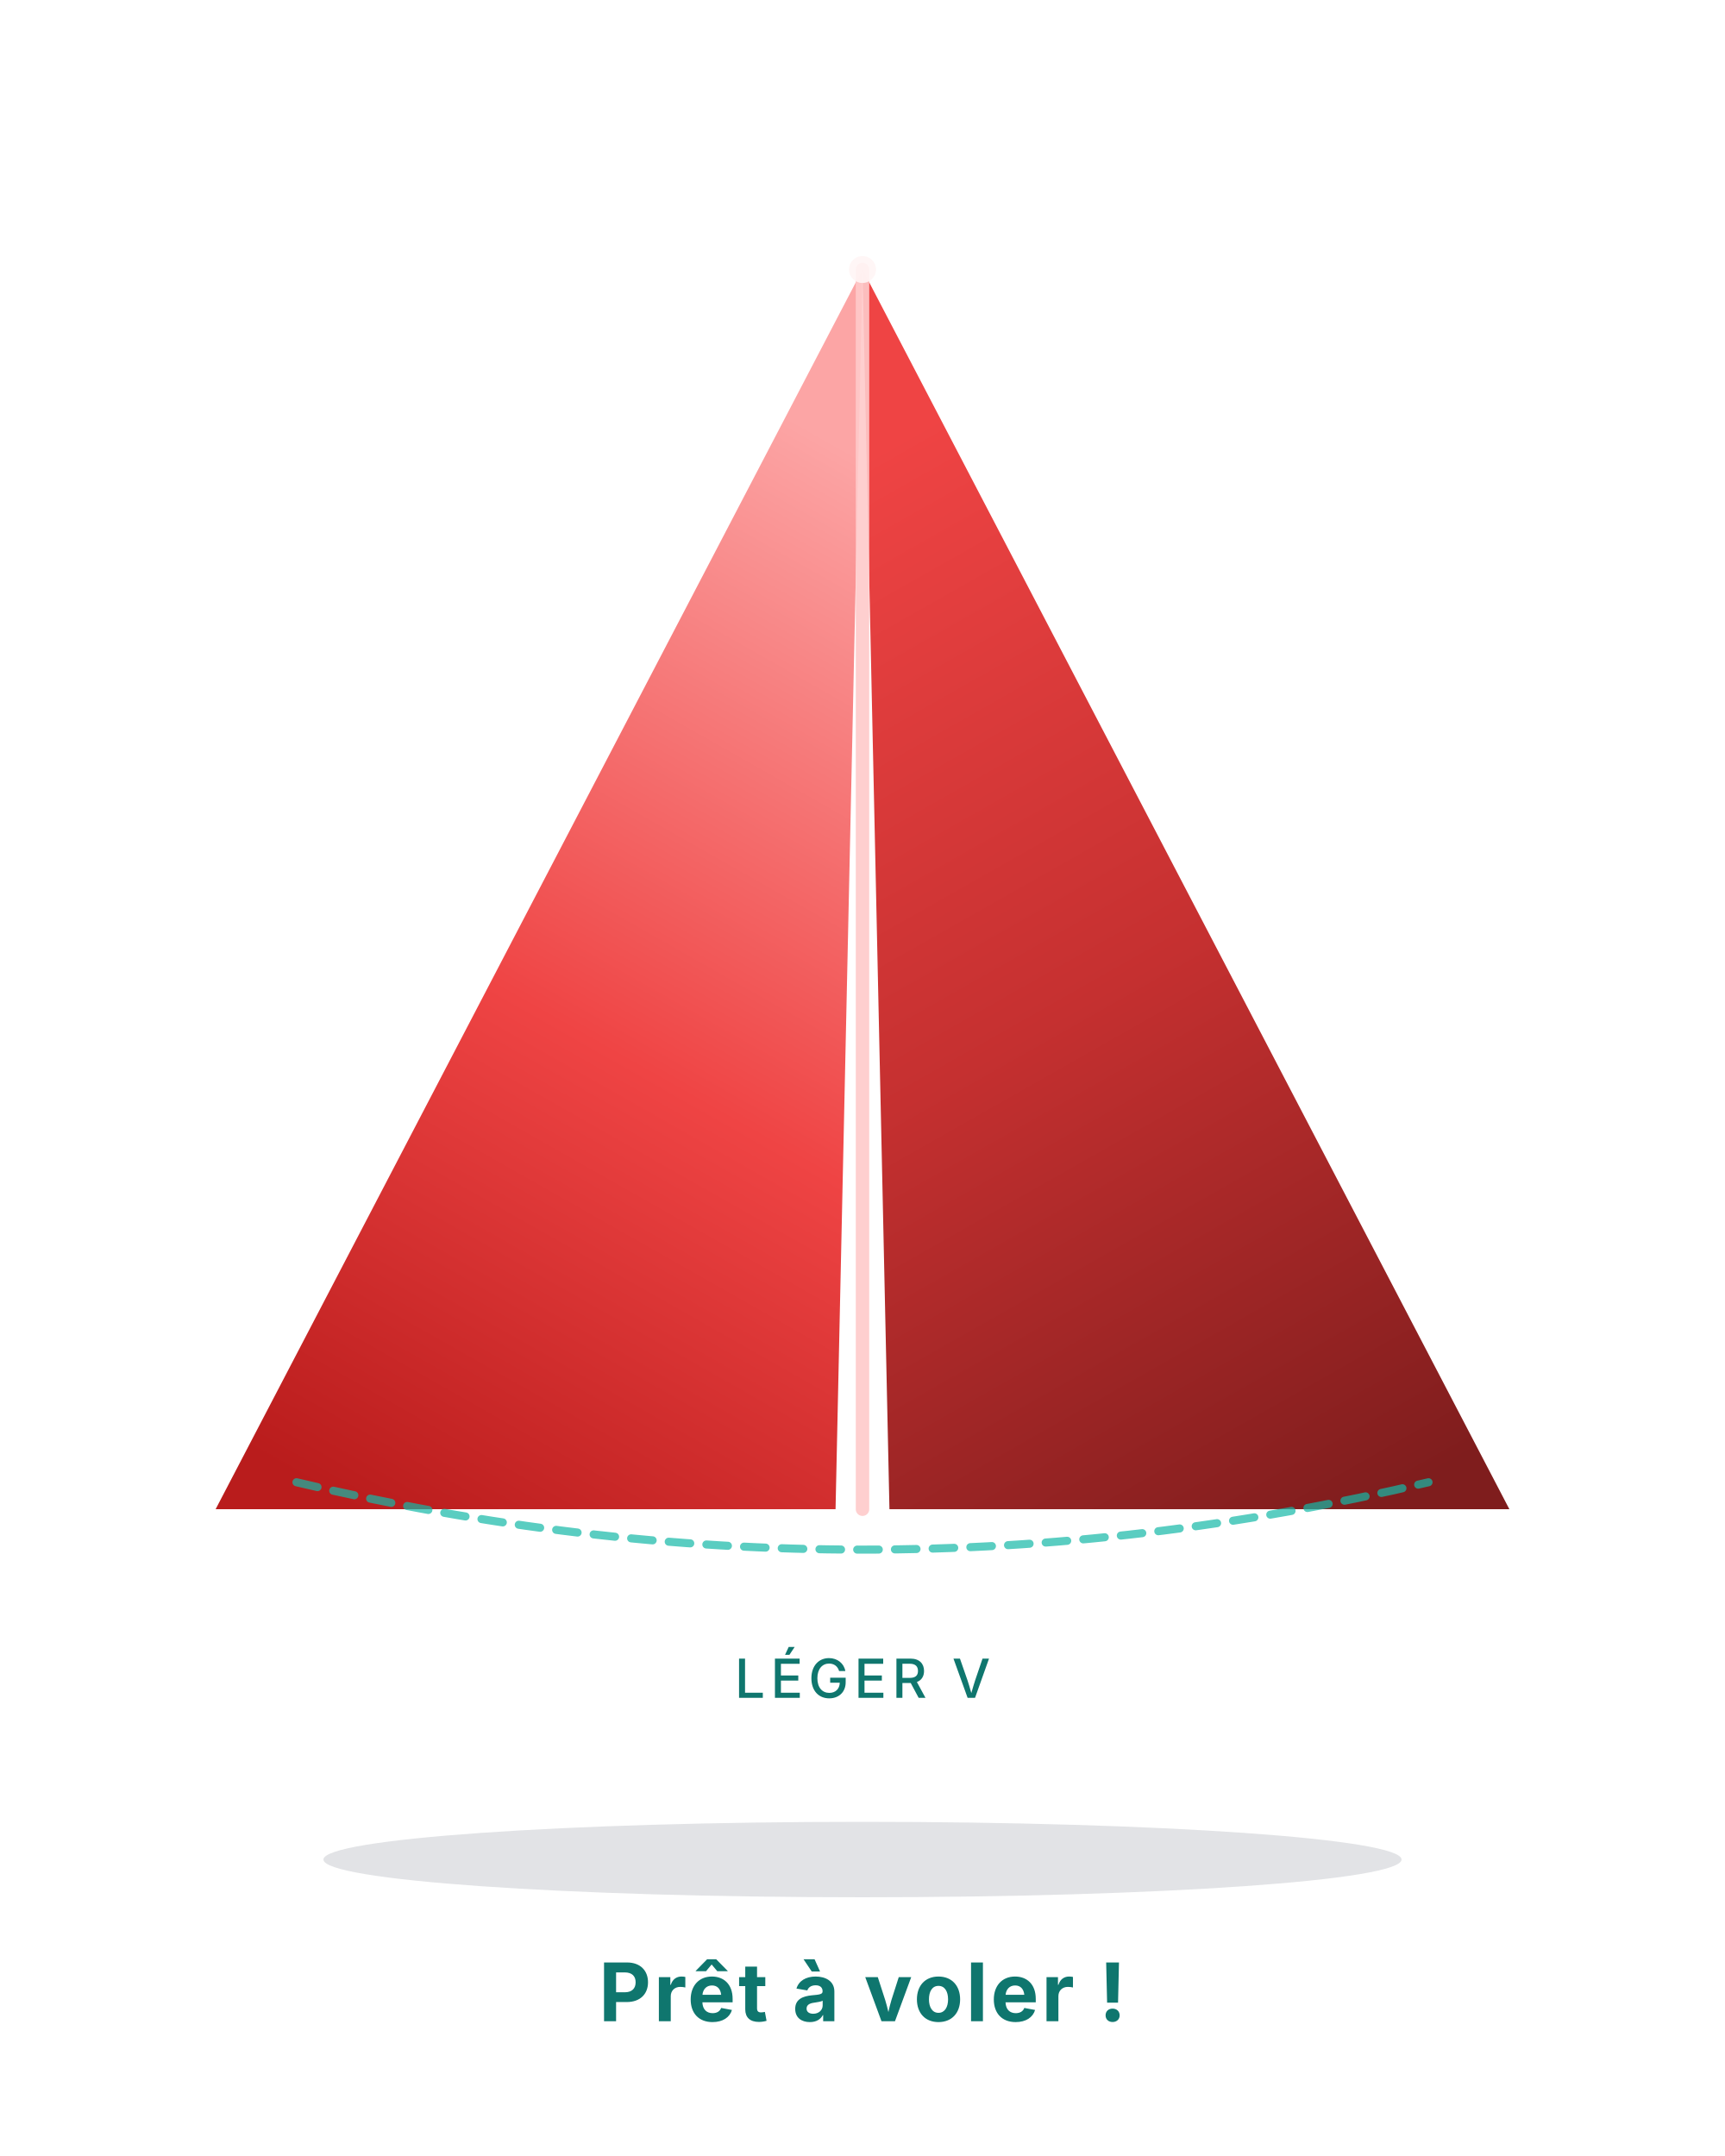
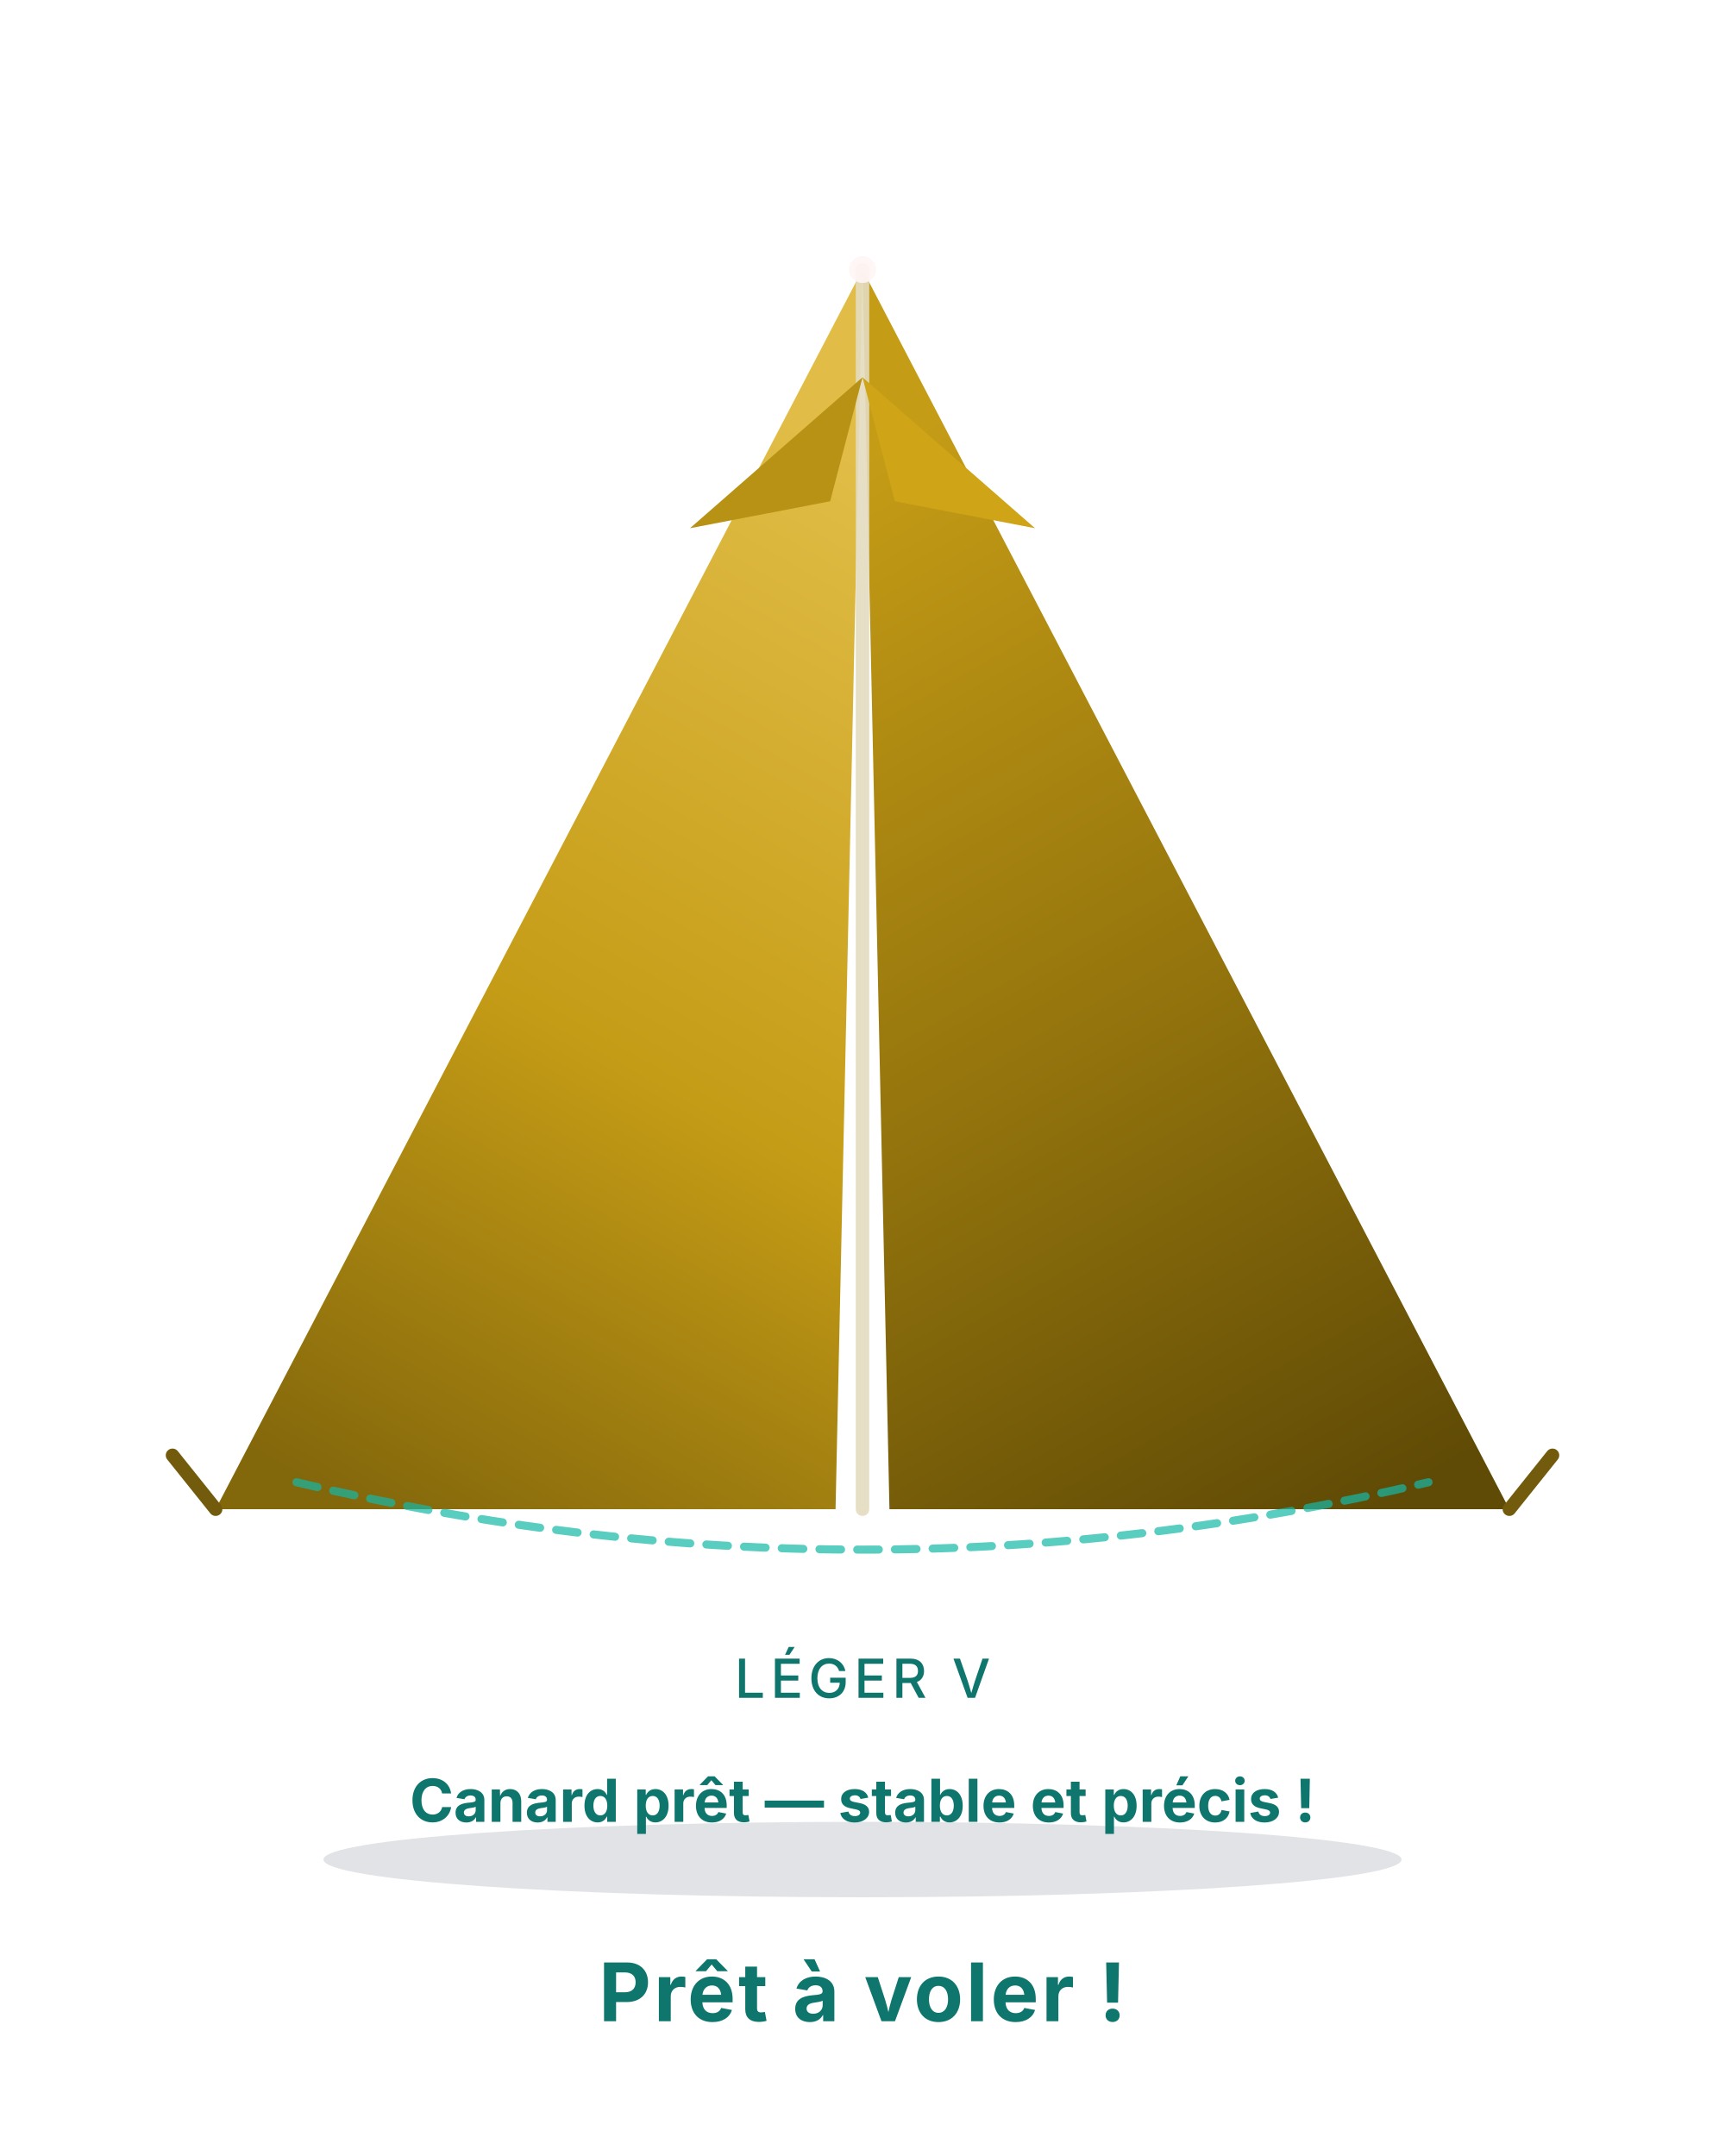
- <svg xmlns="http://www.w3.org/2000/svg" viewBox="0 0 320 400" fill="none" font-family="system-ui, -apple-system, sans-serif">
+ <svg xmlns="http://www.w3.org/2000/svg" viewBox="0 0 320 400" fill="none" font-family="system-ui,-apple-system,sans-serif">
  <defs>
    <filter id="ps" x="-10%" y="-10%" width="120%" height="120%">
      <feGaussianBlur in="SourceAlpha" stdDeviation="3" />
      <feOffset dx="0" dy="3" />
      <feComponentTransfer>
        <feFuncA type="linear" slope="0.18" />
      </feComponentTransfer>
      <feMerge>
        <feMergeNode />
        <feMergeNode in="SourceGraphic" />
      </feMerge>
    </filter>
    <marker id="arr" viewBox="0 0 10 10" refX="8" refY="5" markerWidth="6" markerHeight="6" orient="auto-start-reverse">
      <path d="M 0 0 L 10 5 L 0 10 z" fill="#6366f1" />
    </marker>
    <marker id="arrT" viewBox="0 0 10 10" refX="8" refY="5" markerWidth="6" markerHeight="6" orient="auto-start-reverse">
      <path d="M 0 0 L 10 5 L 0 10 z" fill="#14b8a6" />
    </marker>
    <linearGradient id="foldTri" x1="0" y1="0" x2="1" y2="1">
      <stop offset="0" stop-color="#fff7ed" />
      <stop offset="1" stop-color="#fed7aa" stop-opacity="0.7" />
    </linearGradient>
-   </defs>
-   <defs>
-     <linearGradient id="wL" x1="0.5" y1="0" x2="0.2" y2="1">
-       <stop offset="0" stop-color="#fca5a5" />
-       <stop offset="0.55" stop-color="#ef4444" />
-       <stop offset="1" stop-color="#b91c1c" />
+     <linearGradient id="pWingL" x1="0.5" y1="0" x2="0.2" y2="1">
+       <stop offset="0" stop-color="hsl(46, 72%, 58%)" />
+       <stop offset="0.55" stop-color="hsl(46, 80%, 43%)" />
+       <stop offset="1" stop-color="hsl(46, 84%, 28%)" />
    </linearGradient>
-     <linearGradient id="wR" x1="0.5" y1="0" x2="0.8" y2="1">
-       <stop offset="0" stop-color="#ef4444" />
-       <stop offset="0.5" stop-color="#c53030" />
-       <stop offset="1" stop-color="#7f1d1d" />
+     <linearGradient id="pWingR" x1="0.5" y1="0" x2="0.8" y2="1">
+       <stop offset="0" stop-color="hsl(46, 80%, 43%)" />
+       <stop offset="0.5" stop-color="hsl(46, 84%, 32%)" />
+       <stop offset="1" stop-color="hsl(46, 88%, 20%)" />
    </linearGradient>
  </defs>
  <ellipse cx="160" cy="345" rx="100" ry="7" fill="#1e293b" opacity="0.13" />
-   <polygon points="160,50 40,280 155,280" fill="url(#wL)" />
-   <polygon points="160,50 165,280 280,280" fill="url(#wR)" />
-   <line x1="160" y1="50" x2="160" y2="280" stroke="#fecaca" stroke-width="2.5" stroke-linecap="round" opacity="0.9" />
+   <polygon points="160,50 40,280 155,280" fill="url(#pWingL)" />
+   <polygon points="160,50 165,280 280,280" fill="url(#pWingR)" />
+   <line x1="160" y1="50" x2="160" y2="280" stroke="hsl(46, 40%, 82%)" stroke-width="2.5" stroke-linecap="round" opacity="0.9" />
  <circle cx="160" cy="50" r="2.5" fill="#fff5f5" opacity="0.9" />
  <path d="M 55 275 Q 160 300 265 275" stroke="#14b8a6" stroke-width="1.5" stroke-dasharray="4 3" fill="none" stroke-linecap="round" opacity="0.7" />
  <text x="160" y="315" text-anchor="middle" font-size="10" fill="#0f766e" font-weight="500" letter-spacing="1">LÉGER V</text>
  <text x="160" y="375" text-anchor="middle" font-size="15" font-weight="700" fill="#0f766e" letter-spacing="0.5">Prêt à voler !</text>
+   <polygon points="160,70 128,98 154,93" fill="hsl(46, 80%, 40%)" />
+   <polygon points="160,70 192,98 166,93" fill="hsl(46, 80%, 45%)" />
+   <path d="M 40 280 L 32 270" stroke="hsl(46, 80%, 25%)" stroke-width="2.5" stroke-linecap="round" />
+   <path d="M 280 280 L 288 270" stroke="hsl(46, 80%, 25%)" stroke-width="2.5" stroke-linecap="round" />
+   <text x="160" y="338" text-anchor="middle" font-size="11" fill="#0f766e" font-weight="700">Canard prêt — stable et précis !</text>
</svg>
